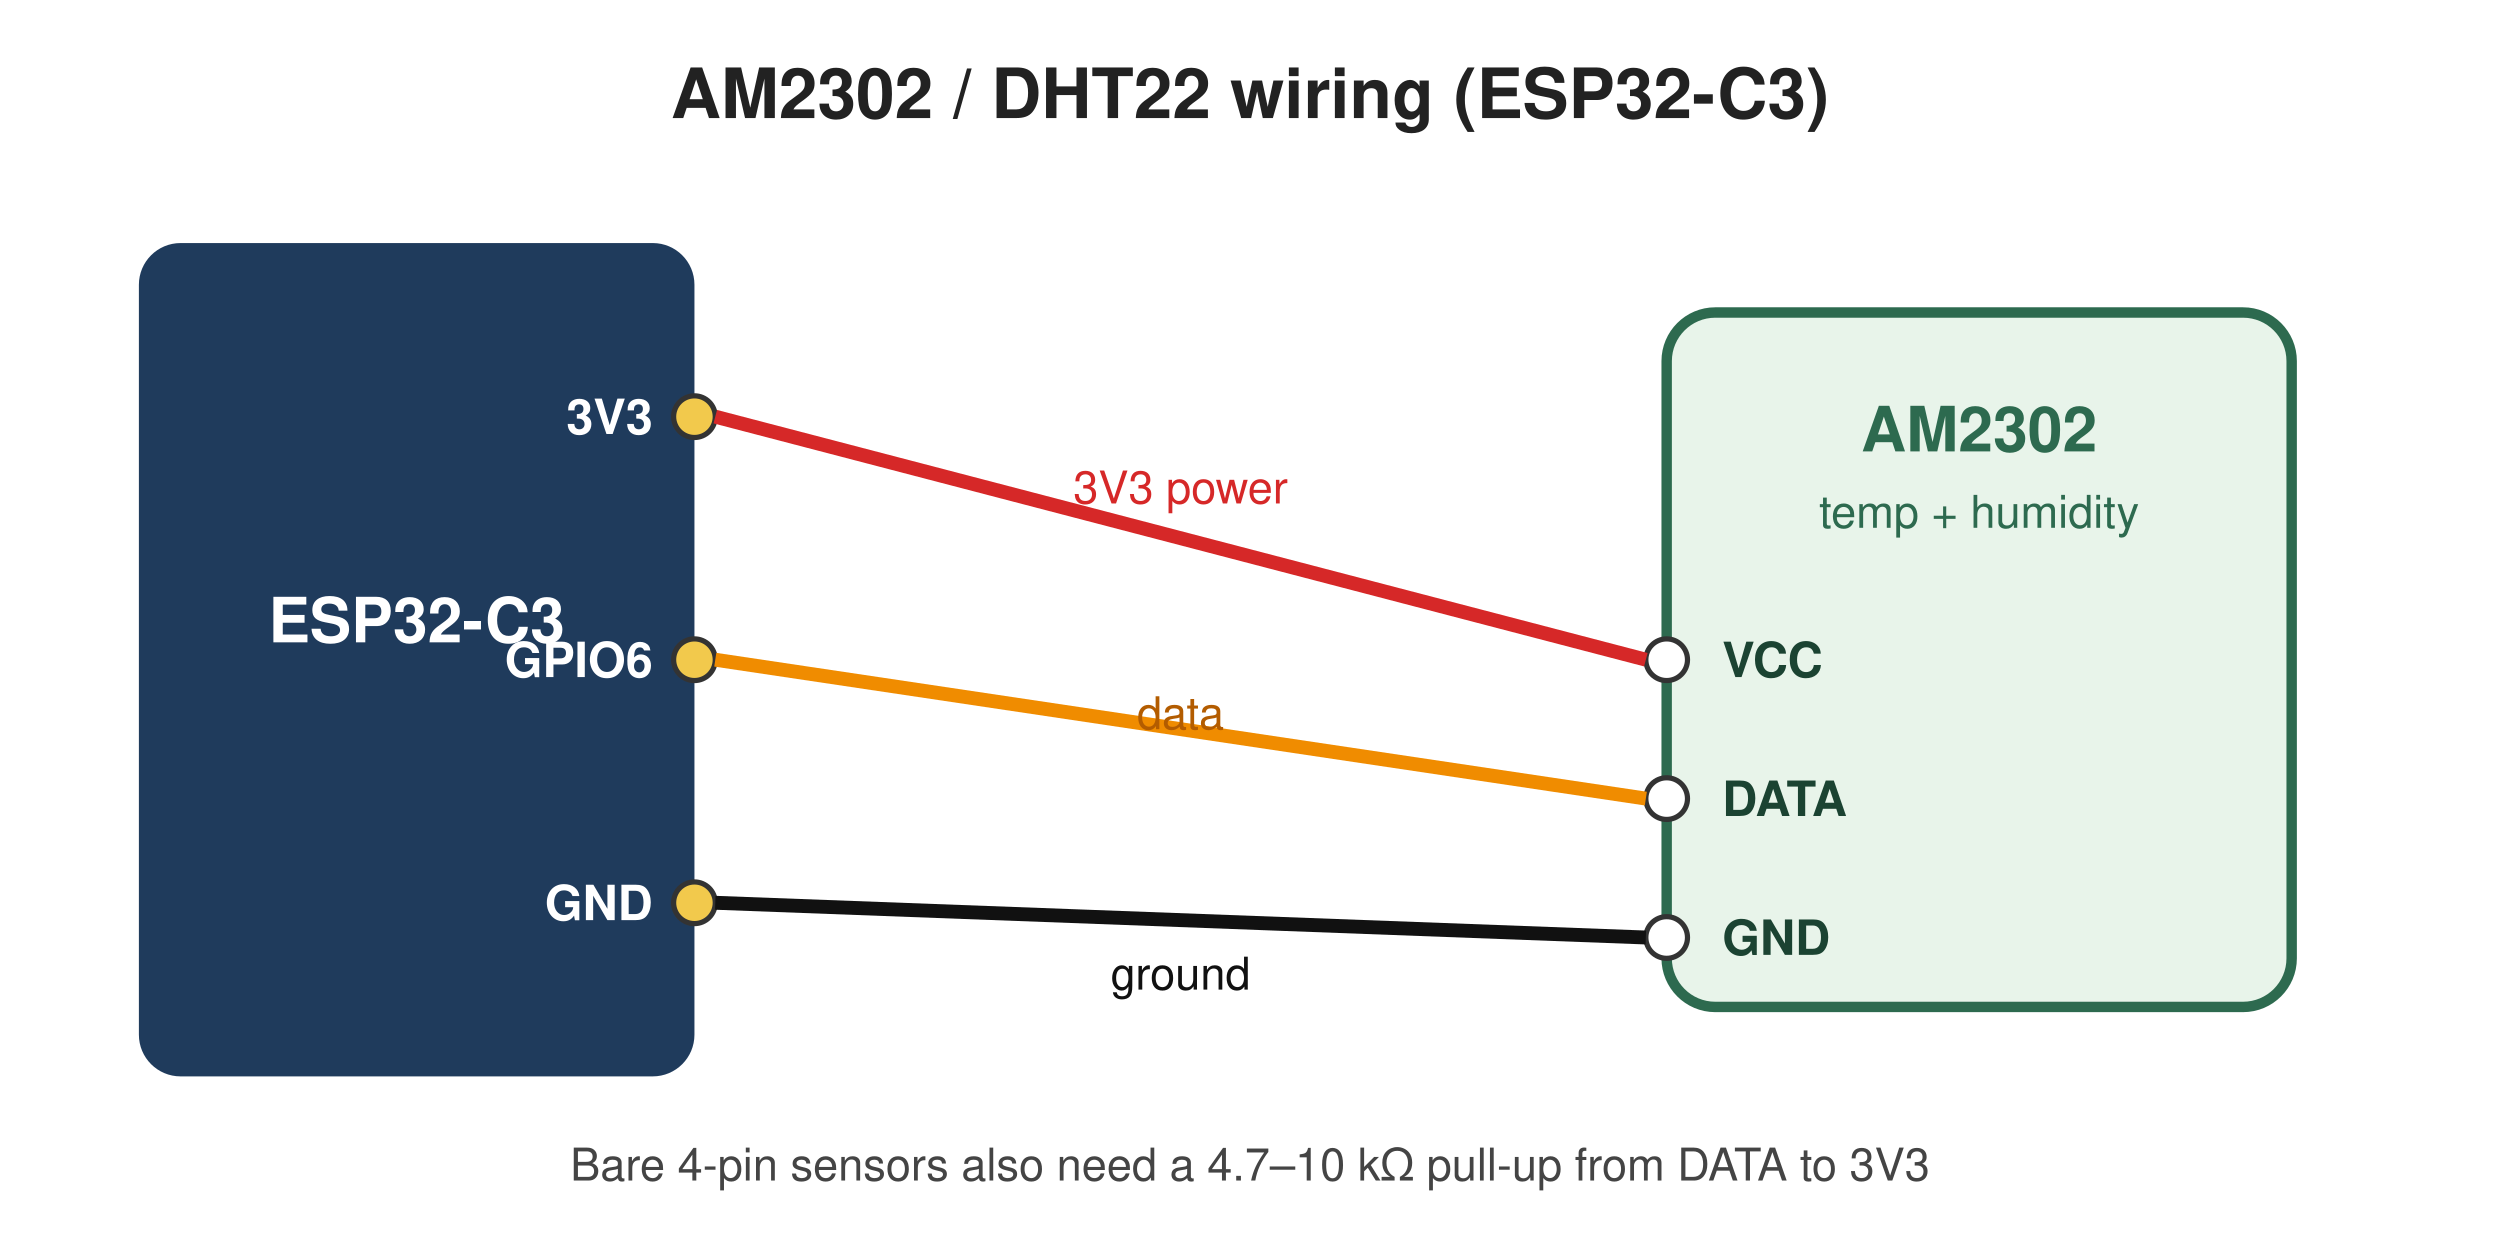
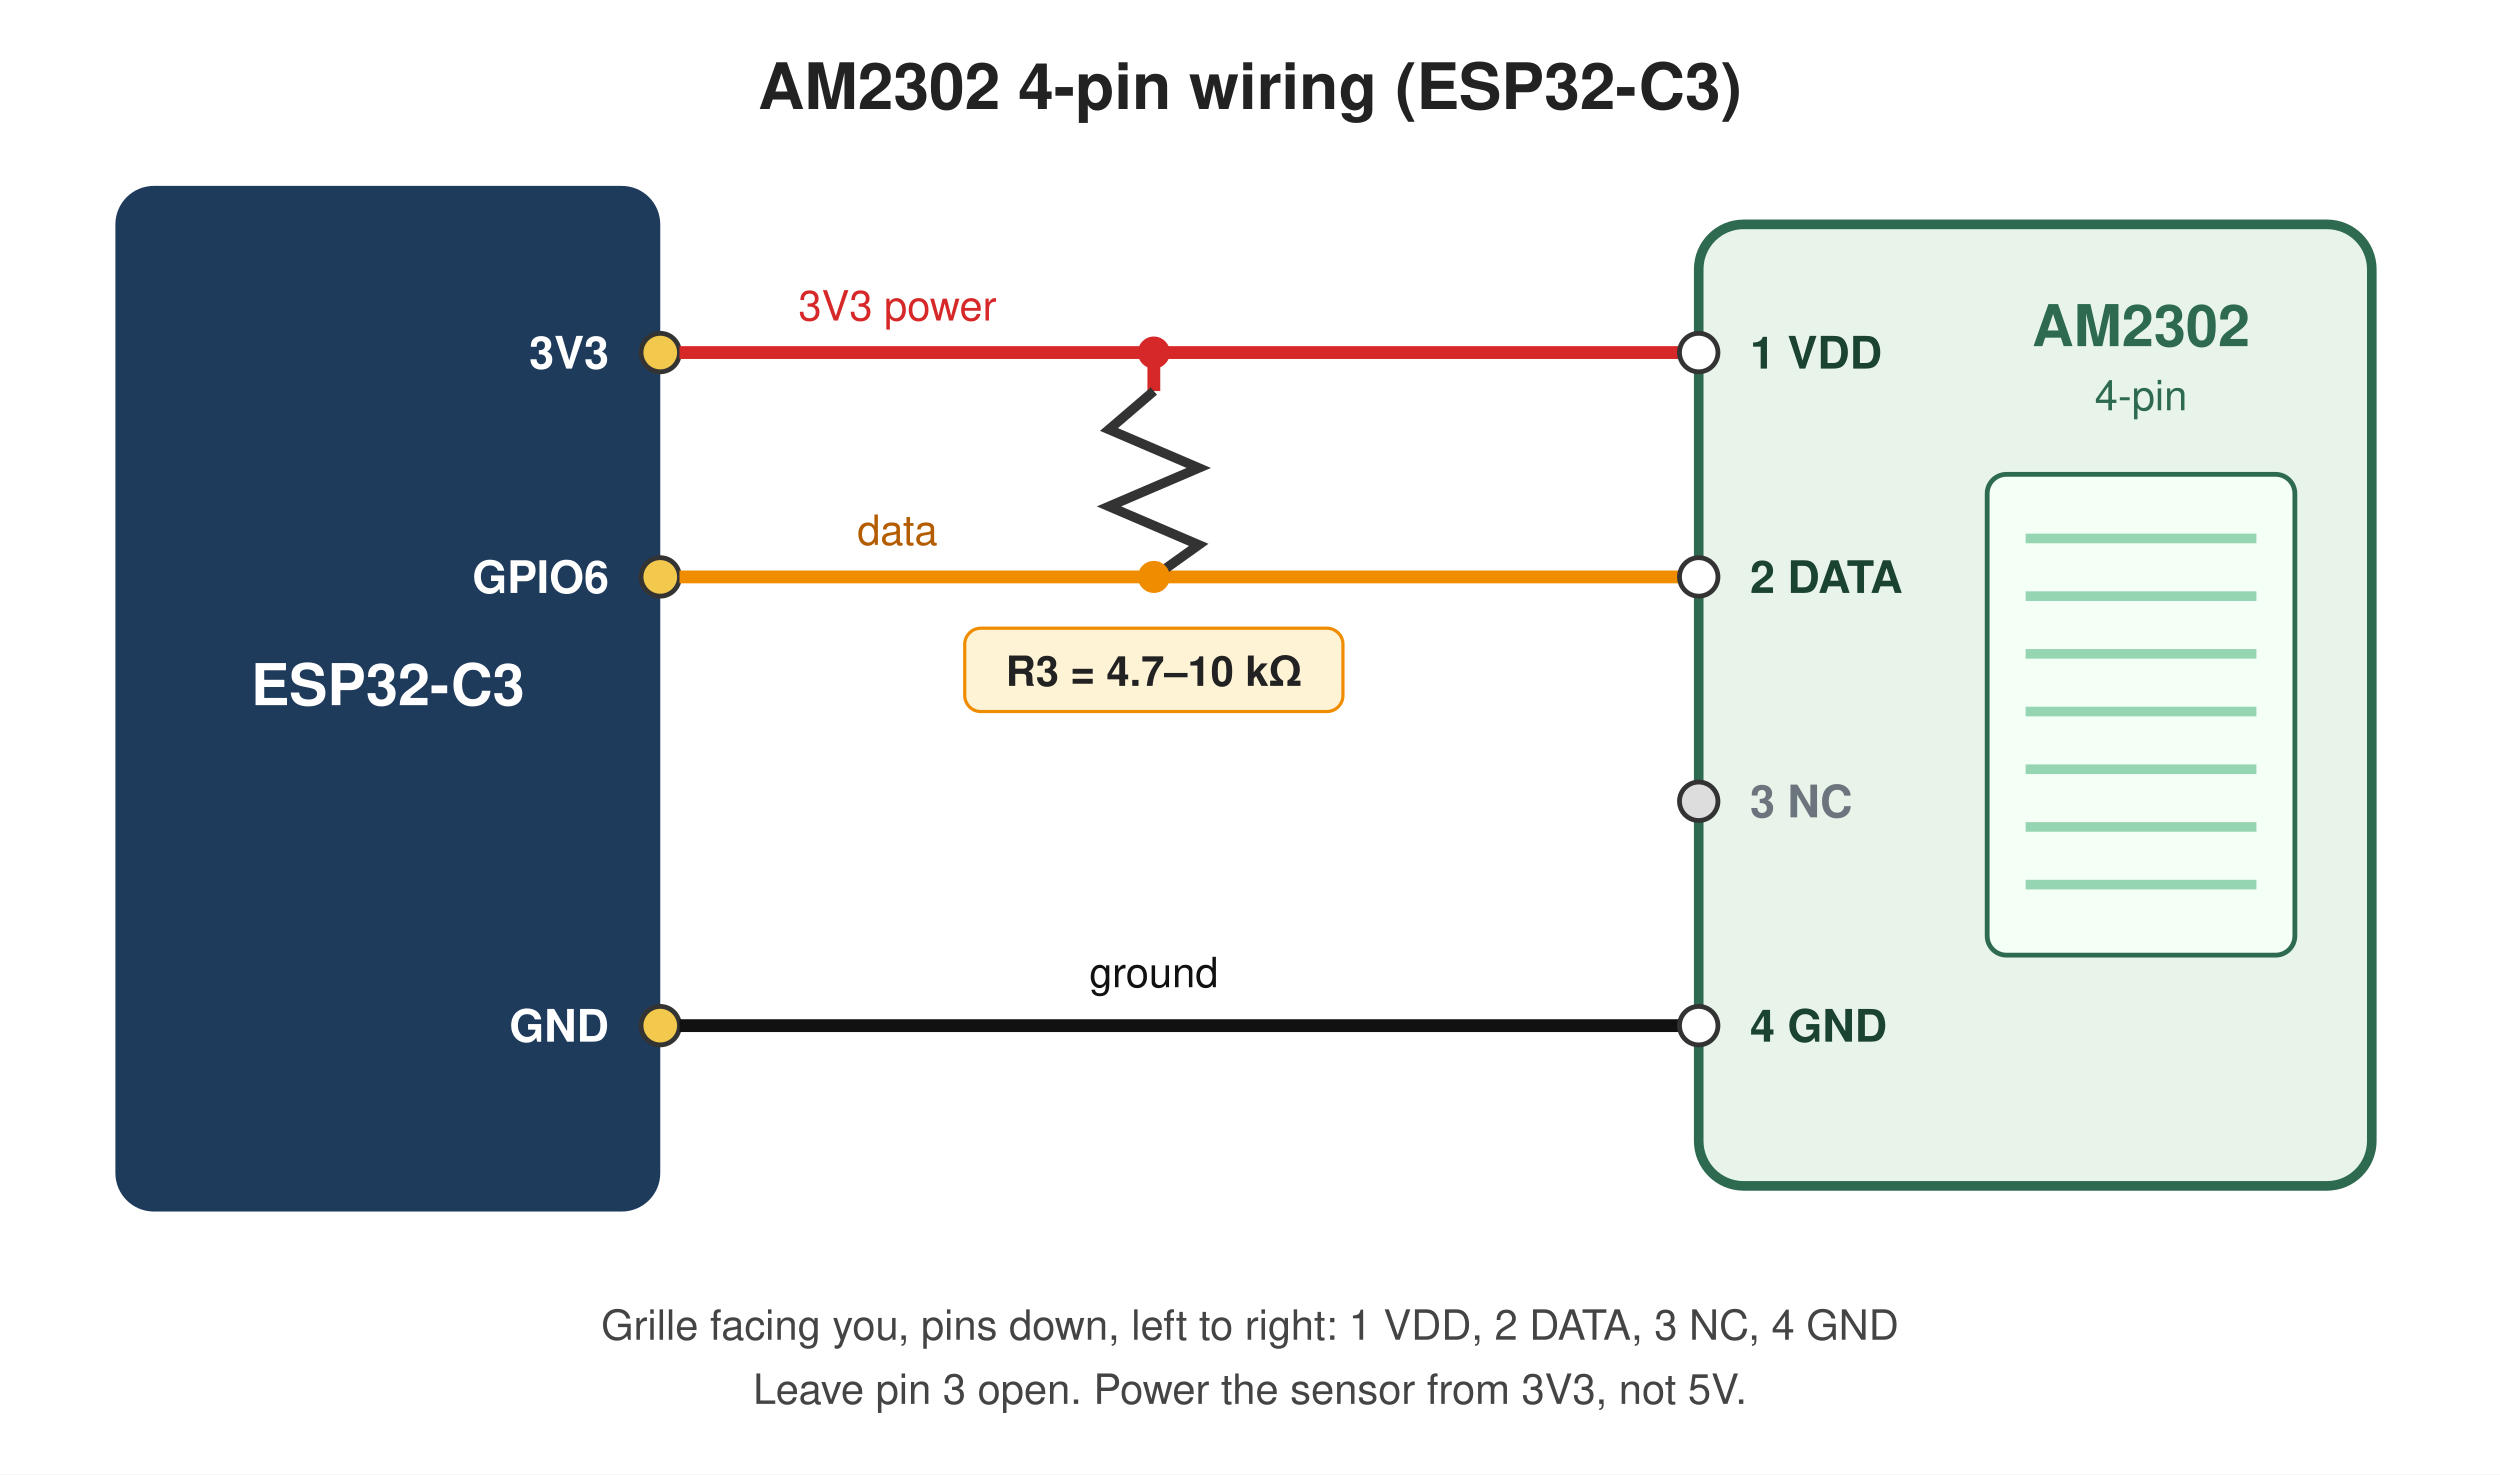
- <svg xmlns="http://www.w3.org/2000/svg" viewBox="0 0 720 360" width="720" height="360" font-family="Helvetica, Arial, sans-serif">
-   <rect width="720" height="360" fill="#ffffff" />
-   <text x="360" y="34" text-anchor="middle" font-size="20" font-weight="bold" fill="#222">AM2302 / DHT22 wiring (ESP32-C3)</text>
-   <rect x="40" y="70" width="160" height="240" rx="12" fill="#1f3b5c" />
-   <text x="120" y="185" text-anchor="middle" font-size="18" font-weight="bold" fill="#fff">ESP32-C3</text>
+ <svg xmlns="http://www.w3.org/2000/svg" viewBox="0 0 780 460" width="780" height="460" font-family="Helvetica, Arial, sans-serif">
+   <rect width="780" height="460" fill="#ffffff" />
+   <text x="390" y="34" text-anchor="middle" font-size="20" font-weight="bold" fill="#222">AM2302 4-pin wiring (ESP32-C3)</text>
+   <rect x="36" y="58" width="170" height="320" rx="12" fill="#1f3b5c" />
+   <text x="121" y="220" text-anchor="middle" font-size="18" font-weight="bold" fill="#fff">ESP32-C3</text>
  <g fill="#f2c94c" stroke="#333" stroke-width="1.5">
-     <circle cx="200" cy="120" r="6" />
-     <circle cx="200" cy="190" r="6" />
-     <circle cx="200" cy="260" r="6" />
+     <circle cx="206" cy="110" r="6" />
+     <circle cx="206" cy="180" r="6" />
+     <circle cx="206" cy="320" r="6" />
  </g>
  <g font-size="14" font-weight="bold" fill="#fff" text-anchor="end">
-     <text x="188" y="125">3V3</text>
-     <text x="188" y="195">GPIO6</text>
-     <text x="188" y="265">GND</text>
+     <text x="190" y="115">3V3</text>
+     <text x="190" y="185">GPIO6</text>
+     <text x="190" y="325">GND</text>
  </g>
-   <rect x="480" y="90" width="180" height="200" rx="14" fill="#e8f4ea" stroke="#2d6a4f" stroke-width="3" />
-   <text x="570" y="130" text-anchor="middle" font-size="18" font-weight="bold" fill="#2d6a4f">AM2302</text>
-   <text x="570" y="152" text-anchor="middle" font-size="13" fill="#2d6a4f">temp + humidity</text>
+   <line x1="212" y1="110" x2="524" y2="110" stroke="#d62828" stroke-width="4" />
+   <line x1="212" y1="180" x2="524" y2="180" stroke="#f08c00" stroke-width="4" />
+   <line x1="212" y1="320" x2="524" y2="320" stroke="#111" stroke-width="4" />
+   <circle cx="360" cy="110" r="5" fill="#d62828" />
+   <line x1="360" y1="110" x2="360" y2="122" stroke="#d62828" stroke-width="4" />
+   <polyline points="360,122 346,134 374,146 346,158 374,170 360,180" fill="none" stroke="#333" stroke-width="3" />
+   <circle cx="360" cy="180" r="5" fill="#f08c00" />
+   <rect x="301" y="196" width="118" height="26" rx="5" fill="#fff3d6" stroke="#f08c00" />
+   <text x="360" y="214" text-anchor="middle" font-size="13" font-weight="bold" fill="#222">R3 = 4.7–10 kΩ</text>
+   <text x="280" y="100" text-anchor="middle" font-size="13" fill="#d62828">3V3 power</text>
+   <text x="280" y="170" text-anchor="middle" font-size="13" fill="#b35c00">data</text>
+   <text x="360" y="308" text-anchor="middle" font-size="13" fill="#111">ground</text>
+   <rect x="530" y="70" width="210" height="300" rx="14" fill="#e8f4ea" stroke="#2d6a4f" stroke-width="3" />
+   <text x="668" y="108" text-anchor="middle" font-size="18" font-weight="bold" fill="#2d6a4f">AM2302</text>
+   <text x="668" y="128" text-anchor="middle" font-size="13" fill="#2d6a4f">4-pin</text>
+   <rect x="620" y="148" width="96" height="150" rx="6" fill="#f4fff6" stroke="#2d6a4f" stroke-width="1.5" />
+   <g stroke="#95d5b2" stroke-width="3">
+     <line x1="632" y1="168" x2="704" y2="168" />
+     <line x1="632" y1="186" x2="704" y2="186" />
+     <line x1="632" y1="204" x2="704" y2="204" />
+     <line x1="632" y1="222" x2="704" y2="222" />
+     <line x1="632" y1="240" x2="704" y2="240" />
+     <line x1="632" y1="258" x2="704" y2="258" />
+     <line x1="632" y1="276" x2="704" y2="276" />
+   </g>
  <g fill="#fff" stroke="#333" stroke-width="1.5">
-     <circle cx="480" cy="190" r="6" />
-     <circle cx="480" cy="230" r="6" />
-     <circle cx="480" cy="270" r="6" />
+     <circle cx="530" cy="110" r="6" />
+     <circle cx="530" cy="180" r="6" />
+     <circle cx="530" cy="250" r="6" fill="#ddd" />
+     <circle cx="530" cy="320" r="6" />
  </g>
  <g font-size="14" font-weight="bold" fill="#1b4332">
-     <text x="496" y="195">VCC</text>
-     <text x="496" y="235">DATA</text>
-     <text x="496" y="275">GND</text>
+     <text x="546" y="115">1  VDD</text>
+     <text x="546" y="185">2  DATA</text>
+     <text x="546" y="255" fill="#6c757d">3  NC</text>
+     <text x="546" y="325">4  GND</text>
  </g>
-   <line x1="206" y1="120" x2="474" y2="190" stroke="#d62828" stroke-width="4" />
-   <line x1="206" y1="190" x2="474" y2="230" stroke="#f08c00" stroke-width="4" />
-   <line x1="206" y1="260" x2="474" y2="270" stroke="#111" stroke-width="4" />
-   <text x="340" y="145" text-anchor="middle" font-size="13" fill="#d62828">3V3 power</text>
-   <text x="340" y="210" text-anchor="middle" font-size="13" fill="#b35c00">data</text>
-   <text x="340" y="285" text-anchor="middle" font-size="13" fill="#111">ground</text>
-   <text x="360" y="340" text-anchor="middle" font-size="13" fill="#444">Bare 4-pin sensors also need a 4.7–10 kΩ pull-up from DATA to 3V3</text>
+   <text x="390" y="418" text-anchor="middle" font-size="13" fill="#444">Grille facing you, pins down, left to right: 1 VDD, 2 DATA, 3 NC, 4 GND</text>
+   <text x="390" y="438" text-anchor="middle" font-size="13" fill="#444">Leave pin 3 open. Power the sensor from 3V3, not 5V.</text>
</svg>
